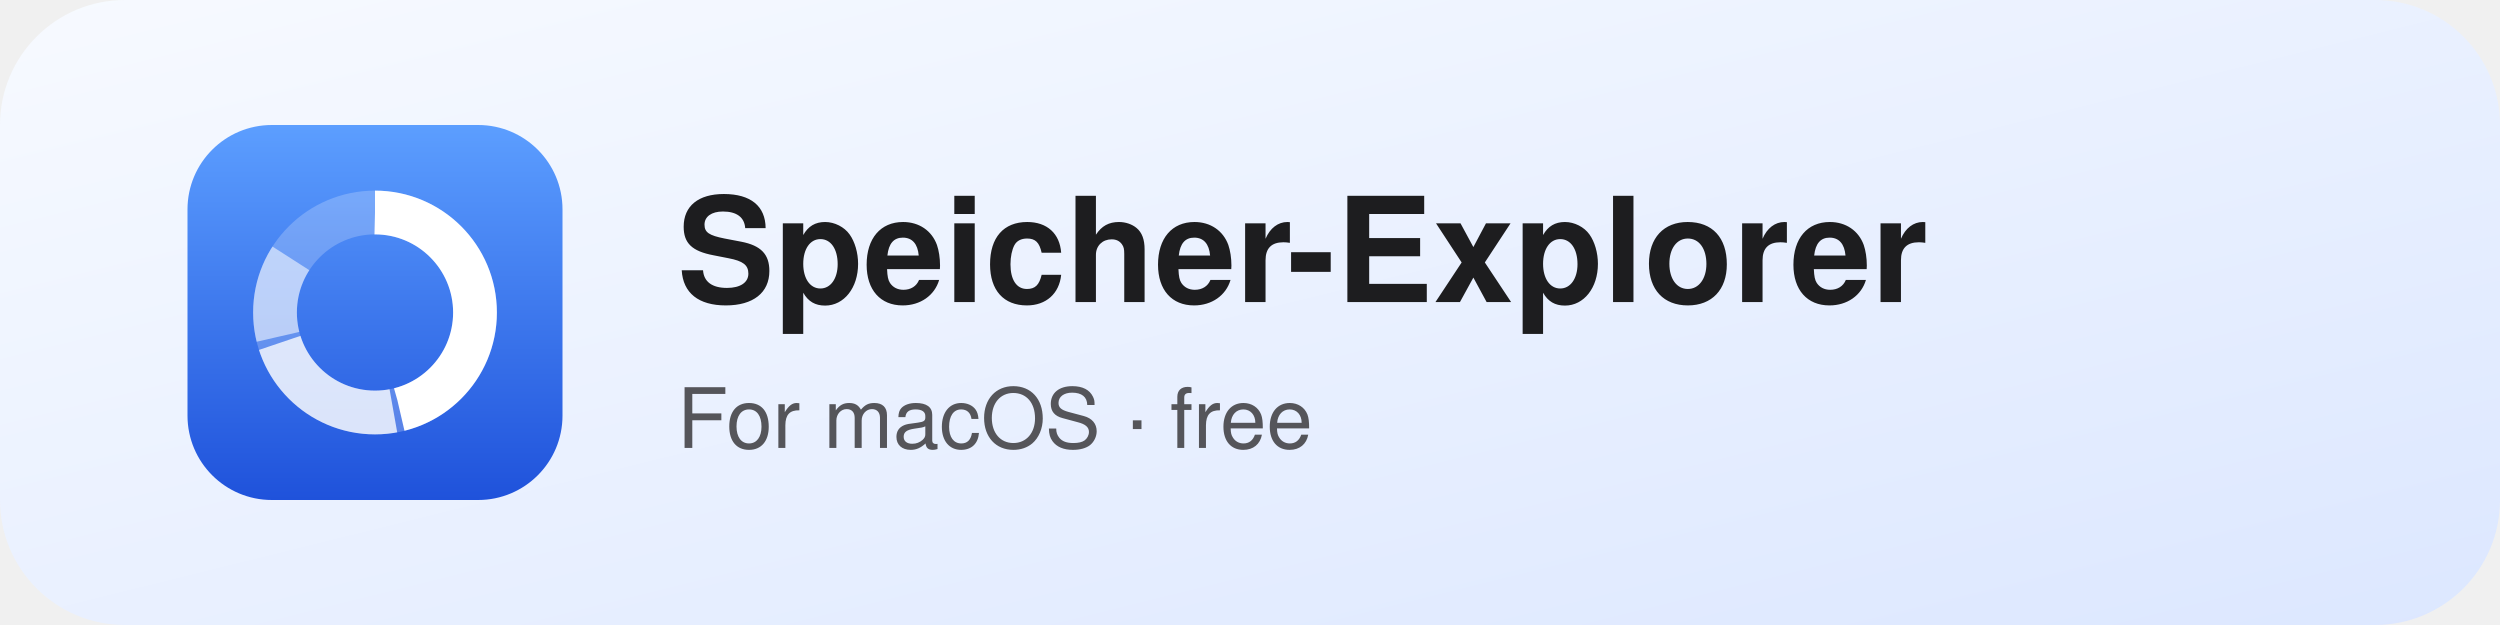
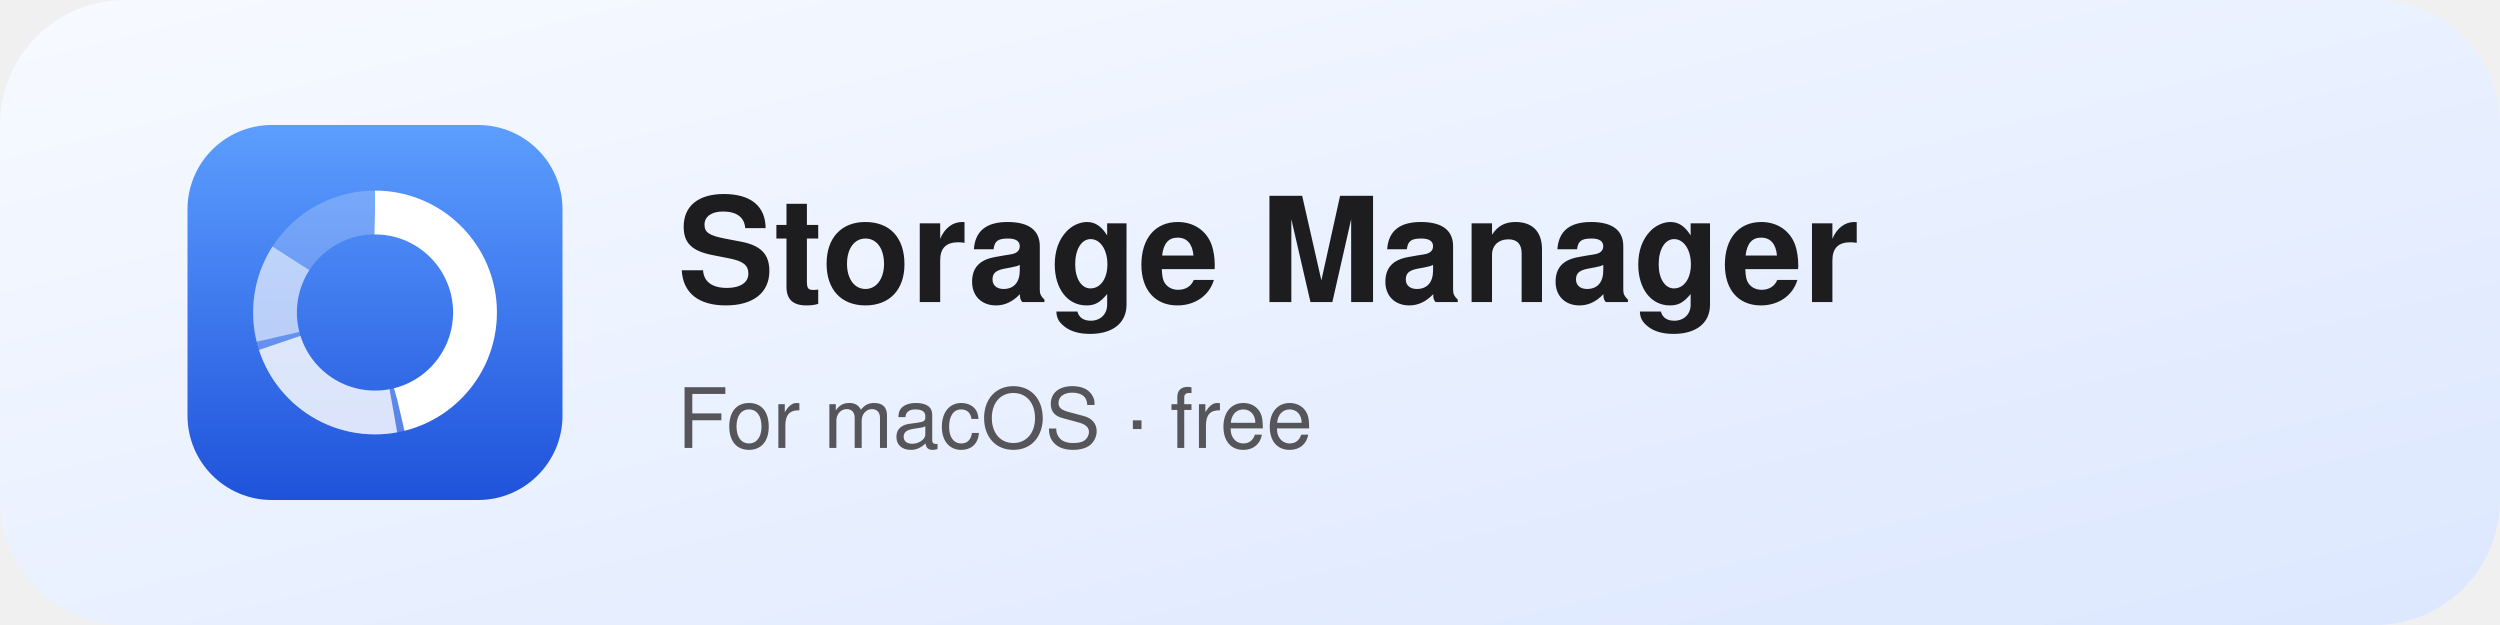
- <svg xmlns="http://www.w3.org/2000/svg" width="480" height="120" viewBox="0 0 480 120" role="img" aria-label="Speicher-Explorer">
+ <svg xmlns="http://www.w3.org/2000/svg" width="480" height="120" viewBox="0 0 480 120" role="img" aria-label="Storage Manager">
  <defs>
    <linearGradient id="fbg" x1="0" y1="0" x2="1" y2="1">
      <stop offset="0" stop-color="#F7FAFF" />
      <stop offset="1" stop-color="#DCE7FF" />
    </linearGradient>
  </defs>
  <rect width="480" height="120" rx="24" fill="url(#fbg)" />
  <defs>
    <linearGradient id="foot" x1="0" y1="0" x2="0" y2="1">
      <stop offset="0" stop-color="#5C9EFF" />
      <stop offset="1" stop-color="#1F52DB" />
    </linearGradient>
  </defs>
  <rect x="36" y="24" width="72" height="72" rx="16.2" fill="url(#foot)" />
  <circle cx="72.0" cy="60.0" r="19.2" fill="none" stroke="#fff" stroke-opacity=".22" stroke-width="8.4" />
  <circle cx="72.0" cy="60.0" r="19.2" fill="none" stroke="#fff" stroke-opacity="1" stroke-width="8.4" stroke-dasharray="55.56 120.79" stroke-dashoffset="0.00" transform="rotate(-90 72.0 60.0)" />
  <circle cx="72.0" cy="60.0" r="19.2" fill="none" stroke="#fff" stroke-opacity="0.78" stroke-width="8.4" stroke-dasharray="27.78 120.79" stroke-dashoffset="-56.77" transform="rotate(-90 72.0 60.0)" />
  <circle cx="72.0" cy="60.0" r="19.2" fill="none" stroke="#fff" stroke-opacity="0.55" stroke-width="8.4" stroke-dasharray="15.70 120.79" stroke-dashoffset="-85.76" transform="rotate(-90 72.0 60.0)" />
-   <text x="130" y="58" font-family="-apple-system, BlinkMacSystemFont, 'SF Pro Display', 'SF Pro Text', 'Helvetica Neue', Helvetica, Arial, sans-serif" font-size="28" font-weight="700" fill="#1D1D1F" text-anchor="start">Speicher-Explorer</text>
+   <text x="130" y="58" font-family="-apple-system, BlinkMacSystemFont, 'SF Pro Display', 'SF Pro Text', 'Helvetica Neue', Helvetica, Arial, sans-serif" font-size="28" font-weight="700" fill="#1D1D1F" text-anchor="start">Storage Manager</text>
  <text x="130" y="86" font-family="-apple-system, BlinkMacSystemFont, 'SF Pro Display', 'SF Pro Text', 'Helvetica Neue', Helvetica, Arial, sans-serif" font-size="16" font-weight="400" fill="#55555A" text-anchor="start">For macOS · free</text>
</svg>
